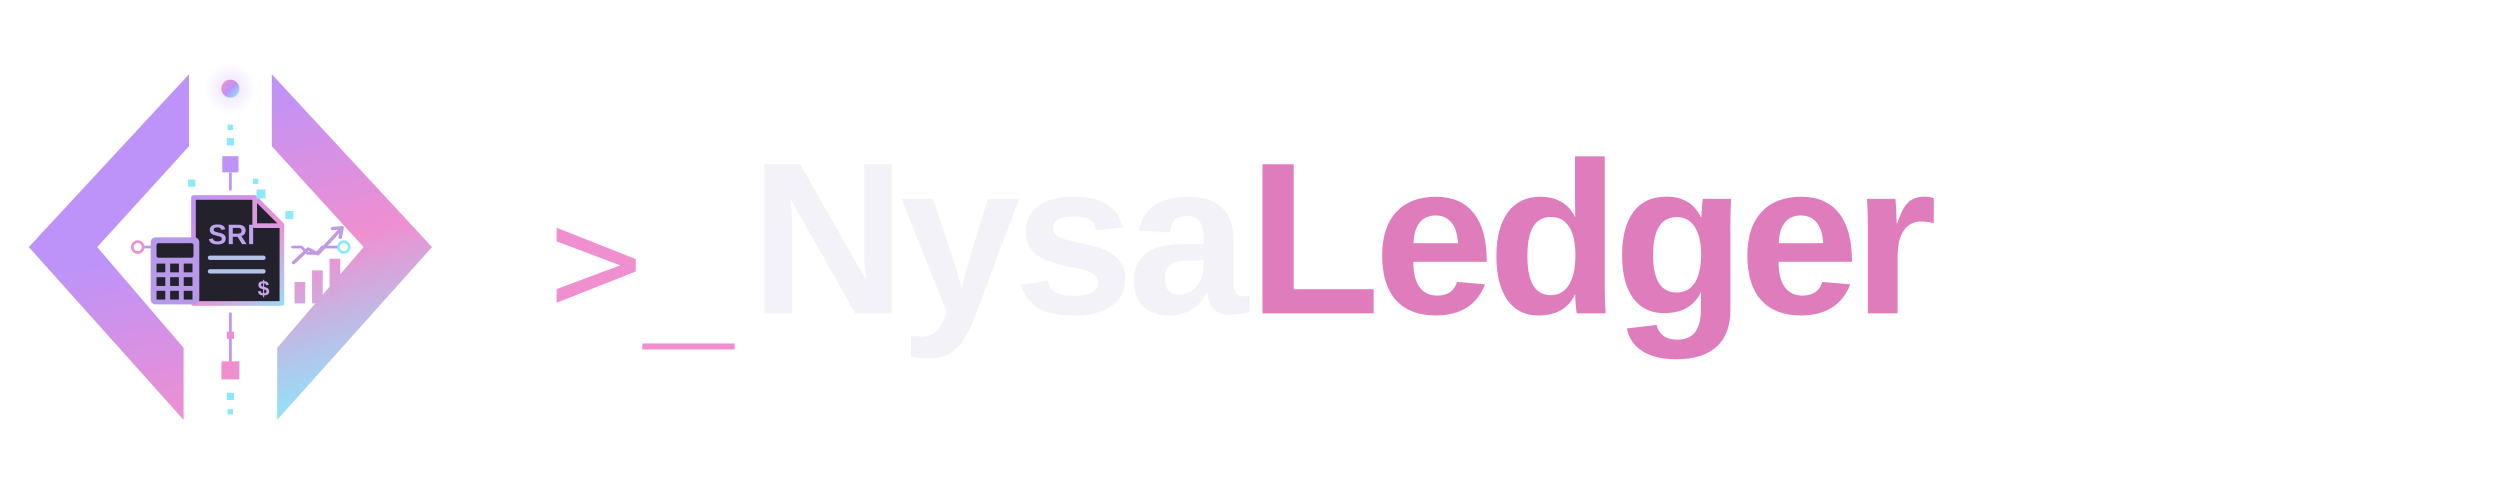
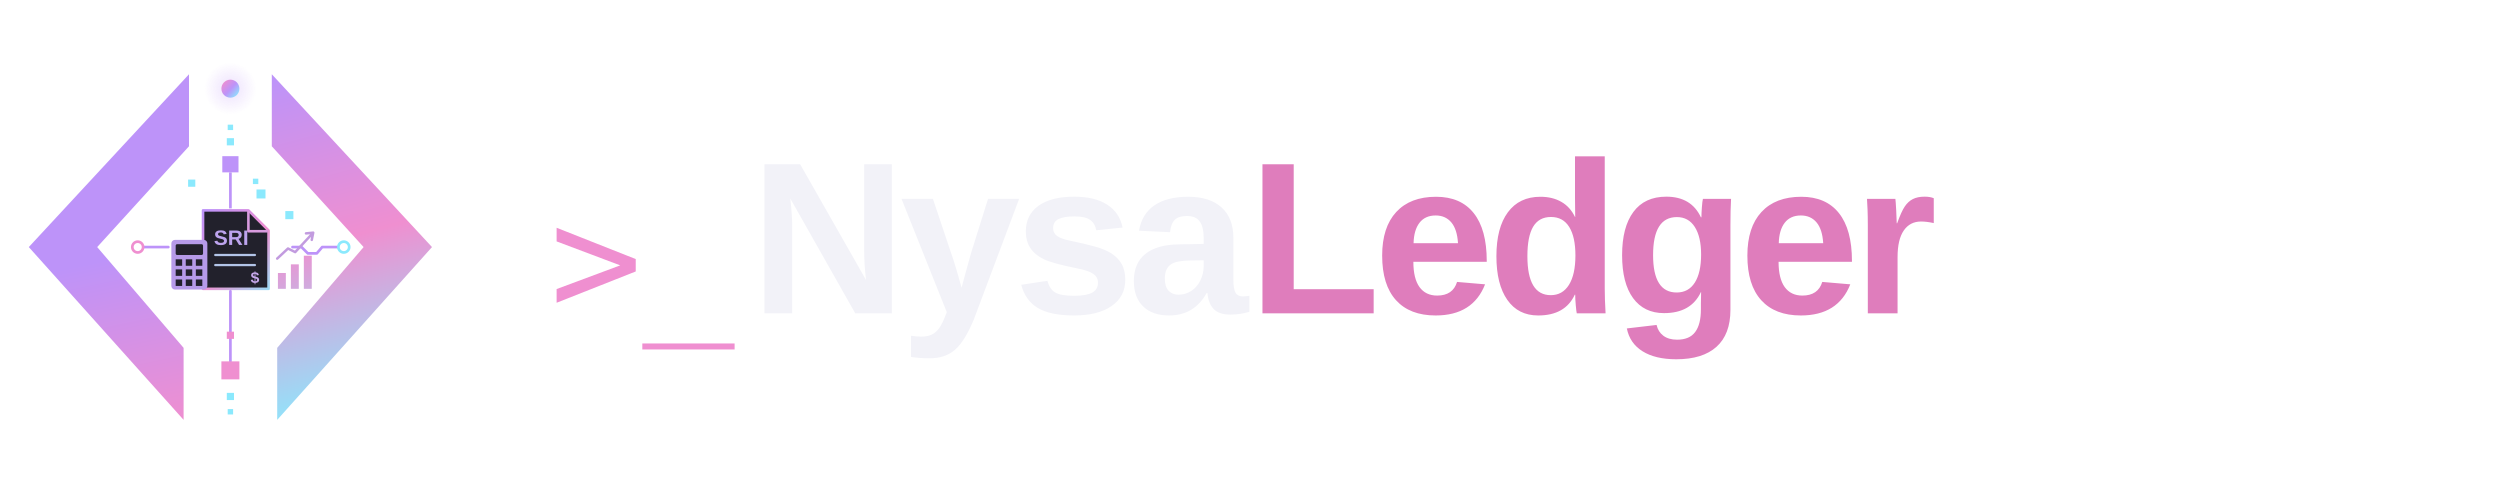
<svg xmlns="http://www.w3.org/2000/svg" viewBox="0 0 750 150" role="img" aria-label="NysaLedger">
  <g transform="translate(0 5) scale(.27)">
    <defs>
      <linearGradient id="left" x1="150" y1="65" x2="230" y2="445" gradientUnits="userSpaceOnUse">
        <stop stop-color="#bd93f9" />
        <stop offset=".5" stop-color="#bd93f9" />
        <stop offset="1" stop-color="#ef8fd0" />
      </linearGradient>
      <linearGradient id="right" x1="300" y1="70" x2="400" y2="440" gradientUnits="userSpaceOnUse">
        <stop stop-color="#bd93f9" />
        <stop offset=".5" stop-color="#ef8fd0" />
        <stop offset="1" stop-color="#8be9fd" />
      </linearGradient>
      <linearGradient id="orb" x1="248" y1="72" x2="265" y2="88" gradientUnits="userSpaceOnUse">
        <stop stop-color="#ef8fd0" />
        <stop offset=".5" stop-color="#bd93f9" />
        <stop offset="1" stop-color="#8be9fd" />
      </linearGradient>
      <linearGradient id="ledger" x1="210" y1="215" x2="315" y2="328" gradientUnits="userSpaceOnUse">
        <stop stop-color="#bd93f9" />
        <stop offset=".5" stop-color="#ef8fd0" />
        <stop offset="1" stop-color="#8be9fd" />
      </linearGradient>
      <radialGradient id="orb-aura">
        <stop stop-color="#bd93f9" stop-opacity=".55" />
        <stop offset="1" stop-color="#bd93f9" stop-opacity="0" />
      </radialGradient>
    </defs>
    <path d="M210 64V144L108 256 204 368V448L32 256Z" fill="url(#left)" />
    <path d="M302 64 480 256 308 448V368L404 256 302 144Z" fill="url(#right)" />
    <circle class="ledger-orb-aura" cx="256" cy="80" r="29" fill="url(#orb-aura)" opacity=".5" />
    <circle class="ledger-orb" cx="256" cy="80" r="10" fill="url(#orb)" />
    <g fill="#8be9fd">
      <path d="M253 120h6v6h-6zM252 135h8v8h-8z" />
    </g>
    <path d="M247 155h18v18h-18z" fill="#bd93f9" />
-     <path d="M256 173v20" stroke="#bd93f9" stroke-width="3" />
+     <path d="M256 173v40" stroke="#bd93f9" stroke-width="3" />
    <g fill="none" stroke="#bd93f9" stroke-width="3" stroke-linecap="round" stroke-linejoin="round">
      <path d="M160 256h27M325 256h10l7 7h10l6-7h17" />
-       <path d="M256 330v53" />
+       <path d="M256 305v78" />
    </g>
    <circle cx="153" cy="256" r="6" fill="none" stroke="#ef8fd0" stroke-width="3" />
    <circle cx="382" cy="256" r="6" fill="none" stroke="#8be9fd" stroke-width="3" />
-     <g transform="translate(-20.48 -20.48) scale(1.08)">
-       <path d="M218 314V205h63l28 28v81Z" fill="#22212c" stroke="url(#ledger)" stroke-width="4.8" stroke-linejoin="round" />
-       <path d="M281 206v28h27" fill="none" stroke="#d99bdf" stroke-width="4.8" stroke-linejoin="round" />
+     <g class="ledger-finance" transform="translate(51.2 51.2) scale(.8)">
+       <path d="M218 314V205h63l28 28v81Z" fill="#22212c" stroke="url(#ledger)" stroke-width="3.6" stroke-linejoin="round" />
+       <path d="M281 206v28h27" fill="none" stroke="#d99bdf" stroke-width="3.6" stroke-linejoin="round" />
      <text x="233" y="253" font-family="Arial,sans-serif" font-weight="700" font-size="29" fill="#bda4ee">SRI</text>
-       <path d="M235 267h55M235 281h55" stroke="#b3c4e8" stroke-width="4.5" stroke-linecap="round" />
+       <path d="M235 267h55M235 281h55" stroke="#b3c4e8" stroke-width="3.2" stroke-linecap="round" />
      <text x="284" y="306" font-family="Arial,sans-serif" font-weight="700" font-size="22" fill="#c6a7ea">$</text>
      <rect x="174" y="246" width="50" height="69" rx="5" fill="#b69ae9" />
      <rect x="180" y="252" width="38" height="15" rx="2" fill="#22212c" />
      <g fill="#22212c">
        <path d="M180 273h9v9h-9zm14 0h9v9h-9zm14 0h9v9h-9zm-28 14h9v9h-9zm14 0h9v9h-9zm14 0h9v9h-9zm-28 14h9v9h-9zm14 0h9v9h-9zm14 0h9v9h-9z" />
      </g>
      <g fill="url(#right)">
        <path d="M322 292h11v22h-11zM340 280h11v34h-11zM358 268h11v46h-11z" />
      </g>
      <path d="m321 272 15-14 10 5 25-27m-10 1 10-1-2 10" fill="none" stroke="#c29bdf" stroke-width="3.5" stroke-linecap="round" stroke-linejoin="round" />
    </g>
    <g fill="#8be9fd">
      <path d="M209 181h8v8h-8zM281 180h6v6h-6zM285 192h10v10h-10zM317 216h9v9h-9z" />
    </g>
    <path d="M252 350h8v8h-8zM246 383h20v20h-20z" fill="#ef8fd0" />
    <path d="M252 418h8v8h-8zM253 436h6v6h-6z" fill="#8be9fd" />
  </g>
  <text x="165" y="94" font-family="monospace" font-size="46" fill="#ef8fd0">&gt;_</text>
  <text x="225" y="94" font-family="Arial,sans-serif" font-size="65" font-weight="700" letter-spacing="-2" fill="#f2f2f8">Nysa<tspan fill="#df7dbc">Ledger</tspan>
  </text>
</svg>
